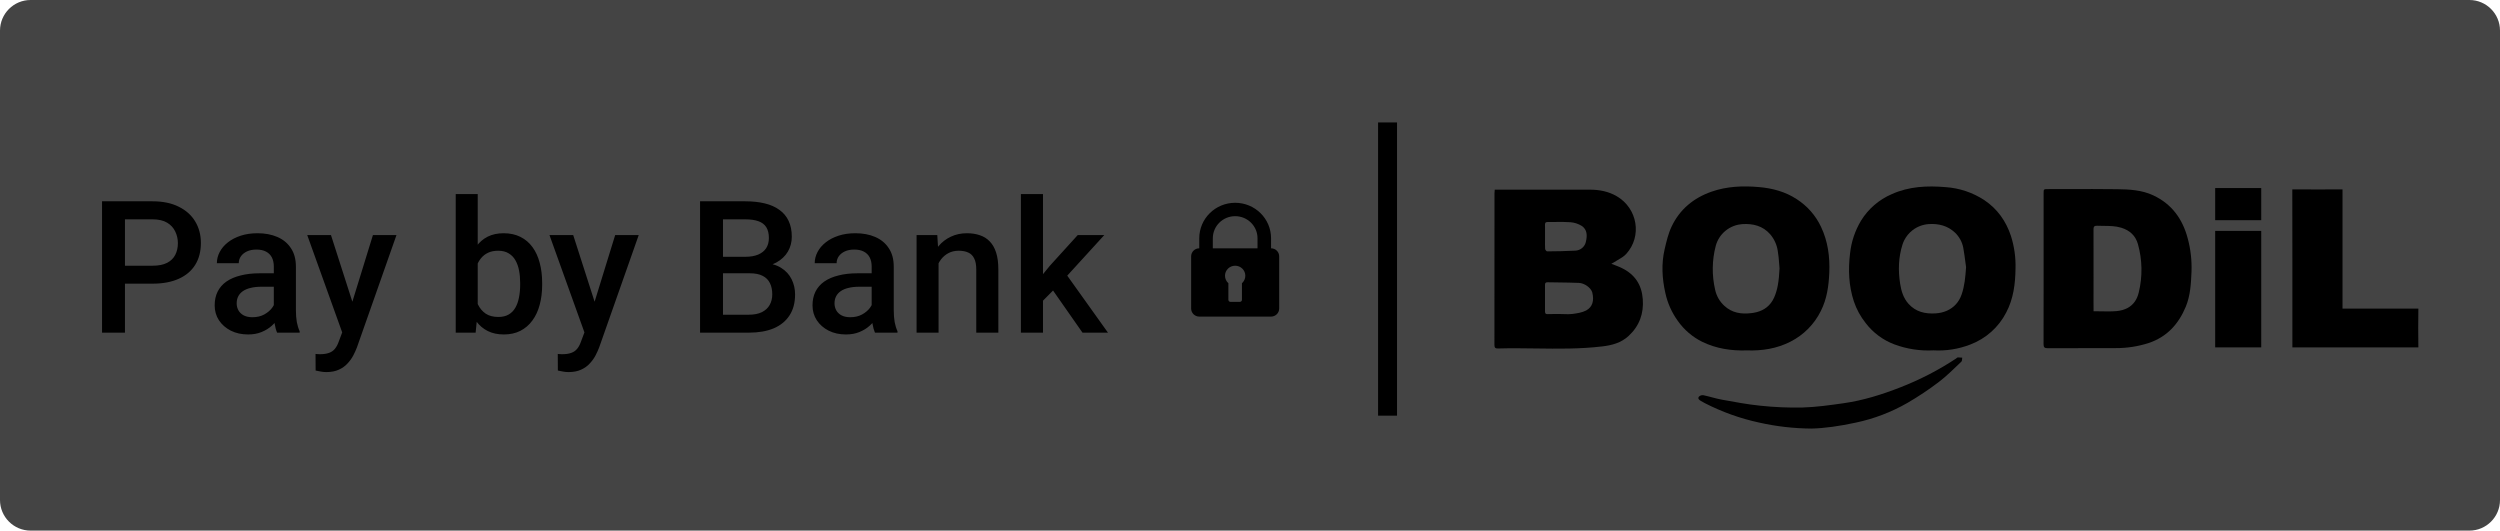
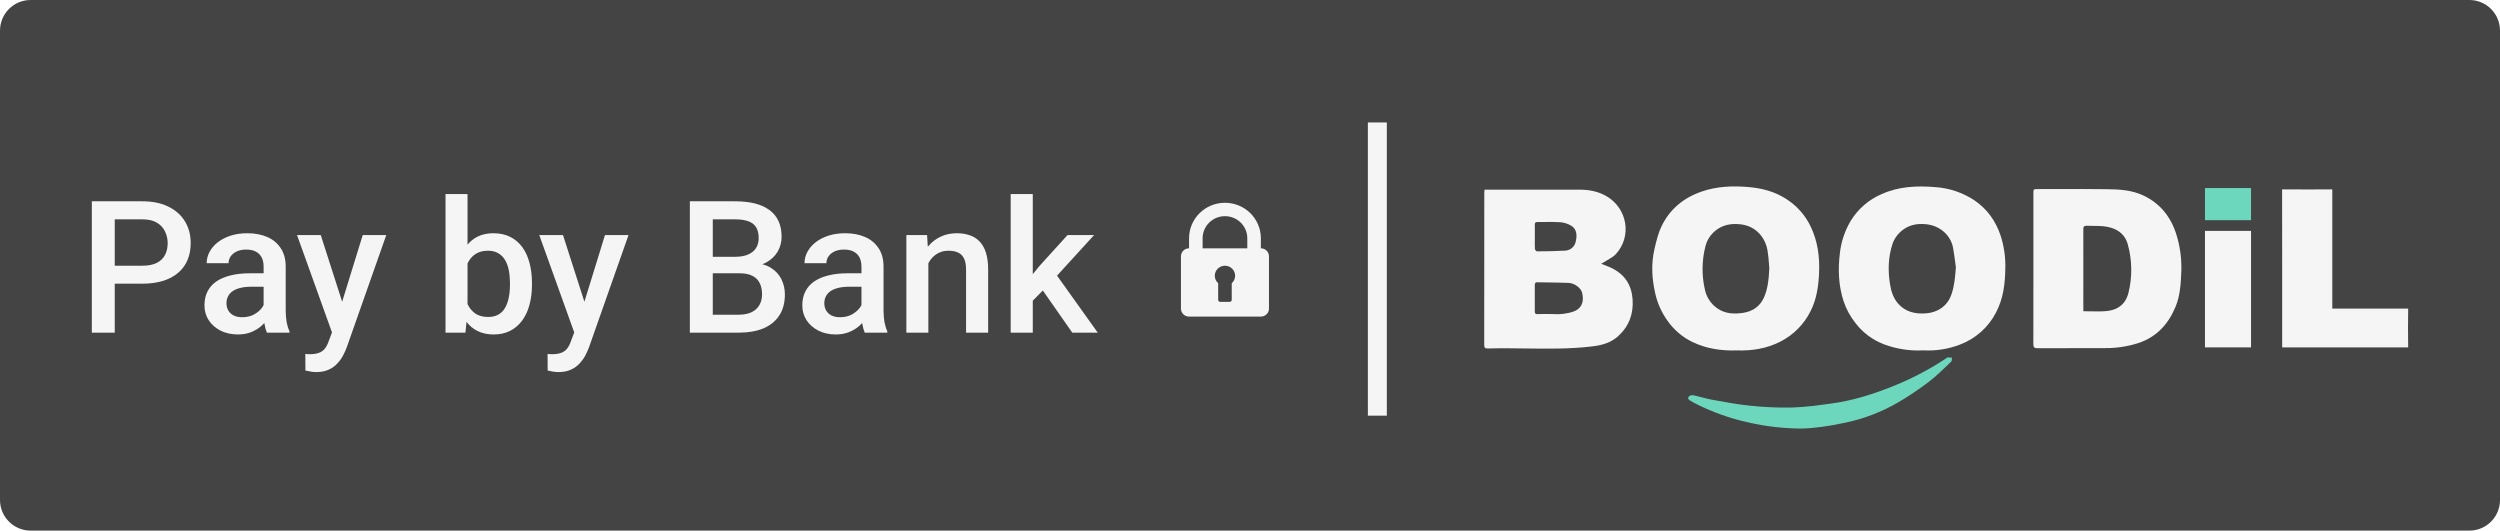
<svg xmlns="http://www.w3.org/2000/svg" width="245" height="52" viewBox="0 0 245 52" fill="none">
  <rect width="245" height="52" rx="3" fill="#444444" />
-   <path d="M221.601 18.429H217.088V21.578H221.601V18.429Z" fill="black" />
-   <path d="M177.512 42C175.797 41.987 174.089 41.792 172.416 41.417C170.551 41.015 168.747 40.369 167.053 39.498C166.92 39.432 166.808 39.352 166.682 39.287C166.508 39.195 166.36 39.053 166.489 38.877C166.545 38.821 166.614 38.778 166.689 38.752C166.765 38.726 166.845 38.718 166.924 38.728C167.538 38.859 168.136 39.057 168.754 39.169C170 39.392 171.248 39.634 172.506 39.758C173.878 39.905 175.258 39.965 176.637 39.937C177.989 39.897 179.338 39.706 180.678 39.515C182.598 39.242 184.44 38.662 186.236 37.959C188.157 37.212 189.99 36.264 191.706 35.129C191.76 35.092 191.814 35.029 191.871 35.026C192.014 35.026 192.156 35.033 192.298 35.05C192.272 35.181 192.298 35.371 192.214 35.443C191.487 36.127 190.784 36.846 189.99 37.446C189.013 38.187 187.99 38.869 186.928 39.486C185.352 40.392 183.64 41.044 181.857 41.419C180.317 41.753 178.777 41.978 177.512 42Z" fill="black" />
-   <path d="M221.601 22.628H217.088V34.044H221.601V22.628Z" fill="black" />
-   <path d="M224.654 26.335C224.654 23.899 224.654 20.994 224.646 18.56C224.646 18.561 224.646 18.56 224.646 18.56C225.985 18.576 228.228 18.561 229.566 18.561V30.245C231.788 30.245 234.778 30.245 237 30.245C236.979 31.294 236.984 32.994 237 34.043C233.106 34.035 228.548 34.035 224.654 34.043C224.66 31.573 224.654 28.801 224.654 26.335Z" fill="black" />
-   <path fill-rule="evenodd" clip-rule="evenodd" d="M146.484 18.587H155.799C156.741 18.587 157.643 18.758 158.461 19.243C160.468 20.424 160.951 23.139 159.369 24.885C159.14 25.137 158.83 25.316 158.518 25.495C158.377 25.576 158.235 25.658 158.102 25.746C158.06 25.773 158.012 25.796 157.912 25.849C158.291 26.003 158.626 26.112 158.944 26.272C160.218 26.894 160.886 27.9 160.992 29.312C161.098 30.724 160.667 31.936 159.606 32.92C158.875 33.597 157.972 33.839 157.016 33.949C154.852 34.208 152.683 34.179 150.513 34.149C149.281 34.132 148.048 34.115 146.816 34.151C146.544 34.159 146.454 34.082 146.454 33.806C146.462 28.849 146.464 23.892 146.46 18.936L146.472 18.767L146.484 18.587ZM152.924 30.775C152.958 30.775 152.993 30.775 153.027 30.776C153.116 30.777 153.204 30.78 153.293 30.783C153.567 30.793 153.844 30.802 154.118 30.765C154.568 30.702 155.048 30.633 155.446 30.425C156.07 30.081 156.236 29.468 156.047 28.685C156.042 28.665 156.037 28.644 156.03 28.623C155.888 28.194 155.285 27.747 154.729 27.724C154.057 27.697 153.386 27.688 152.715 27.679C152.369 27.674 152.022 27.67 151.676 27.663C151.497 27.659 151.41 27.715 151.41 27.905C151.417 28.78 151.417 29.655 151.41 30.53C151.41 30.586 151.416 30.631 151.43 30.666C151.461 30.753 151.534 30.786 151.667 30.783C151.825 30.778 151.982 30.776 152.14 30.775C152.267 30.774 152.391 30.775 152.517 30.775H152.56L152.622 30.775C152.675 30.775 152.73 30.775 152.783 30.775L152.924 30.775ZM151.413 23.359C151.412 23.412 151.412 23.466 151.412 23.519C151.409 23.809 151.406 24.098 151.422 24.388C151.422 24.477 151.555 24.636 151.619 24.634C152.533 24.627 153.449 24.613 154.361 24.564C154.614 24.558 154.855 24.467 155.048 24.306C155.102 24.26 155.152 24.208 155.198 24.152C155.31 24.014 155.387 23.849 155.421 23.673C155.553 23.107 155.563 22.498 155.004 22.135C154.669 21.929 154.29 21.806 153.897 21.778C153.421 21.742 152.942 21.748 152.464 21.753C152.202 21.756 151.94 21.759 151.679 21.756C151.552 21.754 151.482 21.782 151.446 21.846C151.418 21.889 151.408 21.951 151.408 22.032C151.41 22.114 151.412 22.195 151.413 22.277V23.207C151.413 23.258 151.413 23.308 151.413 23.359Z" fill="black" />
-   <path fill-rule="evenodd" clip-rule="evenodd" d="M200.273 18.967V26.302C200.273 26.921 200.273 27.54 200.273 28.159C200.274 30.017 200.276 31.875 200.268 33.731C200.268 34.03 200.361 34.125 200.666 34.125C201.722 34.12 202.779 34.12 203.836 34.12C205.012 34.121 206.189 34.121 207.366 34.114C208.447 34.117 209.523 33.952 210.551 33.622C212.351 33.03 213.508 31.754 214.21 30.048C214.657 28.962 214.718 27.802 214.767 26.651C214.811 25.54 214.686 24.428 214.394 23.354C213.894 21.473 212.848 20.004 211.028 19.148C209.904 18.62 208.686 18.555 207.476 18.541C205.869 18.52 204.263 18.524 202.657 18.528C202.007 18.53 201.356 18.532 200.706 18.532C200.273 18.532 200.273 18.533 200.273 18.967ZM207.392 30.49C206.897 30.531 206.399 30.52 205.887 30.51C205.65 30.505 205.413 30.501 205.17 30.501L205.165 29.584C205.165 28.794 205.166 28.004 205.167 27.214C205.17 25.634 205.171 24.054 205.165 22.48C205.163 22.275 205.204 22.169 205.345 22.136C205.39 22.125 205.447 22.121 205.518 22.124C205.734 22.134 205.949 22.135 206.164 22.137C206.74 22.14 207.312 22.143 207.881 22.316C208.725 22.578 209.277 23.091 209.515 23.914C209.95 25.463 209.979 27.097 209.598 28.66C209.432 29.377 209.059 29.875 208.523 30.171C208.204 30.348 207.826 30.453 207.399 30.49C207.396 30.49 207.395 30.49 207.392 30.49Z" fill="black" />
-   <path fill-rule="evenodd" clip-rule="evenodd" d="M166.802 33.49C168.186 34.168 169.67 34.389 171.2 34.34C172.69 34.389 174.122 34.167 175.469 33.482C176.764 32.824 177.807 31.768 178.443 30.474C179.042 29.292 179.218 28.004 179.271 26.709C179.334 25.162 179.137 23.651 178.457 22.223C177.933 21.112 177.102 20.17 176.06 19.505C174.949 18.782 173.696 18.448 172.391 18.334C170.815 18.195 169.257 18.253 167.745 18.778C165.965 19.398 164.616 20.52 163.82 22.199C163.489 22.891 163.31 23.666 163.135 24.422L163.133 24.43C162.804 25.853 162.884 27.286 163.202 28.703C163.416 29.696 163.835 30.634 164.434 31.459C165.041 32.319 165.855 33.017 166.802 33.49ZM174.394 26.302C174.365 26.861 174.326 27.422 174.224 27.968C174.149 28.372 174.037 28.768 173.87 29.147C173.691 29.552 173.441 29.873 173.136 30.115C172.853 30.338 172.524 30.495 172.156 30.59C172.048 30.618 171.937 30.641 171.823 30.659C171.821 30.659 171.819 30.659 171.817 30.66C171.752 30.669 171.689 30.678 171.625 30.686C170.663 30.804 169.739 30.675 168.973 29.959C168.521 29.541 168.211 28.995 168.083 28.396C167.754 26.979 167.774 25.505 168.142 24.098C168.296 23.52 168.628 23.003 169.092 22.621C169.324 22.43 169.583 22.277 169.861 22.166C170.016 22.104 170.177 22.055 170.341 22.02C170.471 21.992 170.603 21.973 170.737 21.963C171.799 21.897 172.755 22.132 173.483 22.963C173.867 23.416 174.121 23.964 174.215 24.548C174.293 24.979 174.326 25.423 174.36 25.866C174.37 26.011 174.382 26.157 174.394 26.302Z" fill="black" />
-   <path fill-rule="evenodd" clip-rule="evenodd" d="M185.658 33.753C186.876 34.205 188.177 34.403 189.477 34.335C190.706 34.405 191.935 34.211 193.081 33.767C194.611 33.19 195.87 32.07 196.609 30.625C197.322 29.278 197.501 27.808 197.521 26.319C197.552 25.229 197.398 24.141 197.065 23.102C196.583 21.665 195.752 20.48 194.473 19.619C193.341 18.872 192.03 18.431 190.672 18.339C188.868 18.185 187.085 18.263 185.386 19.028C184.136 19.568 183.086 20.476 182.379 21.628C181.79 22.612 181.423 23.71 181.304 24.847C181.113 26.436 181.175 27.997 181.675 29.526C181.934 30.3 182.328 31.024 182.84 31.665C183.562 32.609 184.537 33.334 185.658 33.753ZM192.599 25.616C192.624 25.811 192.649 26.006 192.677 26.2L192.675 26.193C192.675 26.193 192.672 26.225 192.671 26.241C192.604 27.142 192.537 28.015 192.235 28.867C192.108 29.239 191.919 29.555 191.684 29.814C191.185 30.367 190.475 30.665 189.68 30.712C188.659 30.774 187.731 30.561 187.025 29.763C186.531 29.206 186.325 28.525 186.213 27.803C186.011 26.507 186.045 25.225 186.444 23.966C186.491 23.817 186.551 23.673 186.621 23.535C186.814 23.157 187.089 22.824 187.43 22.561C187.892 22.204 188.455 21.994 189.04 21.959C190.004 21.901 190.88 22.127 191.593 22.801C192.015 23.205 192.299 23.729 192.404 24.3C192.448 24.532 192.484 24.765 192.515 24.999C192.546 25.204 192.573 25.41 192.599 25.616Z" fill="black" />
-   <path d="M136.909 12H135.051V40.735H136.909V12Z" fill="black" />
-   <path d="M14.947 27.799H11.556V26.04H14.947C15.537 26.04 16.014 25.945 16.378 25.757C16.741 25.568 17.007 25.309 17.174 24.979C17.347 24.643 17.433 24.26 17.433 23.829C17.433 23.423 17.347 23.043 17.174 22.689C17.007 22.329 16.741 22.041 16.378 21.823C16.014 21.604 15.537 21.495 14.947 21.495H12.245V32.6H10V19.727H14.947C15.954 19.727 16.81 19.904 17.514 20.258C18.223 20.605 18.763 21.089 19.133 21.707C19.502 22.32 19.687 23.022 19.687 23.812C19.687 24.643 19.502 25.356 19.133 25.951C18.763 26.547 18.223 27.004 17.514 27.322C16.81 27.64 15.954 27.799 14.947 27.799ZM26.834 30.681V26.119C26.834 25.777 26.771 25.483 26.646 25.235C26.521 24.988 26.33 24.796 26.074 24.66C25.823 24.525 25.507 24.457 25.126 24.457C24.774 24.457 24.47 24.516 24.213 24.634C23.957 24.752 23.757 24.911 23.614 25.111C23.471 25.312 23.399 25.539 23.399 25.792H21.253C21.253 25.415 21.345 25.05 21.53 24.696C21.715 24.342 21.983 24.027 22.335 23.75C22.687 23.473 23.107 23.255 23.596 23.096C24.085 22.936 24.634 22.857 25.242 22.857C25.969 22.857 26.613 22.978 27.174 23.219C27.741 23.461 28.185 23.826 28.507 24.316C28.835 24.799 28.999 25.406 28.999 26.137V30.39C28.999 30.826 29.029 31.218 29.088 31.566C29.154 31.908 29.246 32.205 29.366 32.459V32.6H27.156C27.055 32.37 26.974 32.078 26.915 31.725C26.861 31.365 26.834 31.017 26.834 30.681ZM27.147 26.782L27.165 28.1H25.618C25.218 28.1 24.866 28.138 24.562 28.215C24.258 28.285 24.005 28.392 23.802 28.533C23.599 28.674 23.447 28.846 23.346 29.046C23.244 29.246 23.194 29.473 23.194 29.727C23.194 29.98 23.253 30.213 23.372 30.425C23.492 30.631 23.665 30.793 23.891 30.911C24.124 31.029 24.404 31.088 24.732 31.088C25.173 31.088 25.558 31 25.886 30.823C26.22 30.64 26.482 30.419 26.673 30.16C26.864 29.895 26.965 29.644 26.977 29.408L27.675 30.354C27.603 30.596 27.481 30.855 27.308 31.132C27.135 31.41 26.909 31.675 26.628 31.928C26.354 32.176 26.023 32.379 25.636 32.538C25.254 32.697 24.813 32.777 24.312 32.777C23.68 32.777 23.116 32.653 22.621 32.406C22.126 32.152 21.739 31.813 21.458 31.389C21.178 30.959 21.038 30.472 21.038 29.93C21.038 29.423 21.133 28.975 21.324 28.586C21.521 28.191 21.807 27.861 22.183 27.596C22.564 27.331 23.03 27.13 23.578 26.995C24.127 26.853 24.753 26.782 25.457 26.782H27.147ZM33.918 31.557L36.548 23.034H38.856L34.974 34.059C34.885 34.295 34.768 34.551 34.625 34.828C34.482 35.105 34.294 35.367 34.062 35.615C33.835 35.868 33.552 36.072 33.212 36.225C32.872 36.384 32.461 36.464 31.977 36.464C31.787 36.464 31.602 36.446 31.423 36.411C31.25 36.381 31.086 36.349 30.931 36.313L30.922 34.687C30.982 34.693 31.053 34.698 31.137 34.704C31.226 34.71 31.298 34.713 31.351 34.713C31.709 34.713 32.007 34.669 32.246 34.581C32.484 34.498 32.678 34.362 32.827 34.174C32.982 33.985 33.114 33.732 33.221 33.413L33.918 31.557ZM32.434 23.034L34.732 30.195L35.117 32.441L33.623 32.821L30.108 23.034H32.434ZM44.661 19.02H46.817V30.558L46.611 32.6H44.661V19.02ZM53.132 27.729V27.914C53.132 28.622 53.051 29.273 52.89 29.868C52.735 30.457 52.497 30.97 52.175 31.407C51.859 31.843 51.465 32.182 50.994 32.423C50.529 32.659 49.989 32.777 49.375 32.777C48.773 32.777 48.248 32.665 47.801 32.441C47.354 32.217 46.978 31.899 46.674 31.486C46.376 31.073 46.134 30.581 45.949 30.01C45.764 29.438 45.633 28.807 45.556 28.117V27.525C45.633 26.83 45.764 26.199 45.949 25.633C46.134 25.061 46.376 24.569 46.674 24.157C46.978 23.738 47.351 23.417 47.792 23.193C48.239 22.969 48.761 22.857 49.357 22.857C49.977 22.857 50.523 22.975 50.994 23.211C51.471 23.446 51.868 23.782 52.184 24.218C52.5 24.649 52.735 25.162 52.89 25.757C53.051 26.352 53.132 27.009 53.132 27.729ZM50.976 27.914V27.729C50.976 27.298 50.941 26.895 50.869 26.517C50.797 26.134 50.678 25.798 50.511 25.509C50.35 25.221 50.129 24.994 49.849 24.828C49.575 24.658 49.232 24.572 48.821 24.572C48.439 24.572 48.111 24.637 47.837 24.767C47.562 24.896 47.333 25.073 47.148 25.297C46.963 25.521 46.817 25.78 46.71 26.075C46.608 26.37 46.54 26.688 46.504 27.03V28.63C46.557 29.072 46.671 29.479 46.844 29.85C47.023 30.216 47.273 30.511 47.595 30.735C47.917 30.953 48.331 31.062 48.839 31.062C49.238 31.062 49.575 30.982 49.849 30.823C50.123 30.664 50.341 30.443 50.502 30.16C50.669 29.871 50.788 29.535 50.86 29.152C50.937 28.769 50.976 28.356 50.976 27.914ZM57.658 31.557L60.288 23.034H62.596L58.714 34.059C58.624 34.295 58.508 34.551 58.365 34.828C58.221 35.105 58.034 35.367 57.801 35.615C57.575 35.868 57.291 36.072 56.951 36.225C56.611 36.384 56.2 36.464 55.717 36.464C55.526 36.464 55.341 36.446 55.162 36.411C54.989 36.381 54.825 36.349 54.67 36.313L54.661 34.687C54.721 34.693 54.793 34.698 54.876 34.704C54.966 34.71 55.037 34.713 55.091 34.713C55.449 34.713 55.747 34.669 55.985 34.581C56.224 34.498 56.418 34.362 56.567 34.174C56.722 33.985 56.853 33.732 56.96 33.413L57.658 31.557ZM56.173 23.034L58.472 30.195L58.857 32.441L57.363 32.821L53.847 23.034H56.173ZM73.49 26.782H70.172L70.154 25.165H73.052C73.541 25.165 73.956 25.094 74.295 24.952C74.641 24.805 74.904 24.596 75.083 24.325C75.261 24.048 75.351 23.715 75.351 23.326C75.351 22.895 75.267 22.544 75.1 22.273C74.933 22.002 74.677 21.805 74.331 21.681C73.991 21.557 73.556 21.495 73.025 21.495H70.852V32.6H68.606V19.727H73.025C73.741 19.727 74.379 19.795 74.939 19.93C75.506 20.066 75.986 20.278 76.38 20.567C76.779 20.85 77.08 21.209 77.283 21.646C77.492 22.082 77.596 22.601 77.596 23.202C77.596 23.732 77.468 24.218 77.211 24.66C76.955 25.097 76.576 25.453 76.075 25.73C75.575 26.007 74.951 26.172 74.206 26.226L73.49 26.782ZM73.392 32.6H69.465L70.476 30.841H73.392C73.899 30.841 74.322 30.758 74.662 30.593C75.002 30.422 75.255 30.189 75.422 29.895C75.595 29.594 75.682 29.243 75.682 28.843C75.682 28.424 75.607 28.061 75.458 27.755C75.309 27.443 75.074 27.204 74.752 27.039C74.43 26.868 74.009 26.782 73.49 26.782H70.968L70.986 25.165H74.269L74.778 25.774C75.494 25.798 76.081 25.954 76.54 26.243C77.006 26.532 77.352 26.906 77.578 27.366C77.805 27.826 77.918 28.321 77.918 28.851C77.918 29.671 77.736 30.357 77.372 30.911C77.015 31.465 76.499 31.887 75.825 32.176C75.151 32.459 74.34 32.6 73.392 32.6ZM85.423 30.681V26.119C85.423 25.777 85.36 25.483 85.235 25.235C85.11 24.988 84.919 24.796 84.662 24.66C84.412 24.525 84.096 24.457 83.714 24.457C83.362 24.457 83.058 24.516 82.802 24.634C82.546 24.752 82.346 24.911 82.203 25.111C82.06 25.312 81.988 25.539 81.988 25.792H79.841C79.841 25.415 79.934 25.05 80.119 24.696C80.303 24.342 80.572 24.027 80.924 23.75C81.275 23.473 81.696 23.255 82.185 23.096C82.674 22.936 83.222 22.857 83.831 22.857C84.558 22.857 85.202 22.978 85.763 23.219C86.329 23.461 86.773 23.826 87.095 24.316C87.424 24.799 87.587 25.406 87.587 26.137V30.39C87.587 30.826 87.617 31.218 87.677 31.566C87.743 31.908 87.835 32.205 87.954 32.459V32.6H85.745C85.644 32.37 85.563 32.078 85.503 31.725C85.45 31.365 85.423 31.017 85.423 30.681ZM85.736 26.782L85.754 28.1H84.206C83.807 28.1 83.455 28.138 83.151 28.215C82.847 28.285 82.593 28.392 82.391 28.533C82.188 28.674 82.036 28.846 81.934 29.046C81.833 29.246 81.782 29.473 81.782 29.727C81.782 29.98 81.842 30.213 81.961 30.425C82.08 30.631 82.253 30.793 82.48 30.911C82.713 31.029 82.993 31.088 83.321 31.088C83.762 31.088 84.147 31 84.475 30.823C84.809 30.64 85.071 30.419 85.262 30.16C85.453 29.895 85.554 29.644 85.566 29.408L86.264 30.354C86.192 30.596 86.07 30.855 85.897 31.132C85.724 31.41 85.497 31.675 85.217 31.928C84.943 32.176 84.612 32.379 84.224 32.538C83.843 32.697 83.401 32.777 82.9 32.777C82.268 32.777 81.705 32.653 81.21 32.406C80.715 32.152 80.327 31.813 80.047 31.389C79.767 30.959 79.626 30.472 79.626 29.93C79.626 29.423 79.722 28.975 79.913 28.586C80.109 28.191 80.396 27.861 80.771 27.596C81.153 27.331 81.618 27.13 82.167 26.995C82.716 26.853 83.342 26.782 84.045 26.782H85.736ZM91.979 25.076V32.6H89.824V23.034H91.854L91.979 25.076ZM91.595 27.463L90.897 27.454C90.903 26.777 90.998 26.155 91.183 25.589C91.374 25.023 91.636 24.537 91.97 24.13C92.31 23.723 92.716 23.411 93.187 23.193C93.658 22.969 94.183 22.857 94.761 22.857C95.226 22.857 95.647 22.922 96.022 23.051C96.404 23.175 96.729 23.379 96.997 23.662C97.272 23.944 97.481 24.313 97.624 24.767C97.767 25.215 97.838 25.766 97.838 26.42V32.6H95.674V26.411C95.674 25.951 95.605 25.589 95.468 25.324C95.337 25.052 95.143 24.861 94.886 24.749C94.636 24.631 94.323 24.572 93.947 24.572C93.578 24.572 93.246 24.649 92.954 24.802C92.662 24.955 92.415 25.165 92.212 25.43C92.015 25.695 91.863 26.002 91.756 26.349C91.648 26.697 91.595 27.068 91.595 27.463ZM102.212 19.02V32.6H100.048V19.02H102.212ZM108.223 23.034L104.01 27.649L101.702 29.983L101.139 28.18L102.883 26.049L105.62 23.034H108.223ZM106.085 32.6L102.946 28.109L104.305 26.614L108.581 32.6H106.085Z" fill="black" />
-   <path fill-rule="evenodd" clip-rule="evenodd" d="M117.528 23.35C117.528 21.429 119.103 19.873 121.046 19.873C122.989 19.873 124.564 21.429 124.564 23.35V24.334C125.004 24.334 125.36 24.686 125.36 25.121V30.238C125.36 30.673 125.004 31.026 124.564 31.026H117.528C117.088 31.026 116.732 30.673 116.732 30.238V25.121C116.732 24.686 117.088 24.334 117.528 24.334V23.35ZM118.856 24.334H123.236V23.35C123.236 22.154 122.256 21.185 121.046 21.185C119.836 21.185 118.856 22.154 118.856 23.35V24.334ZM121.71 27.757C121.913 27.577 122.042 27.315 122.042 27.023C122.042 26.48 121.596 26.04 121.046 26.04C120.496 26.04 120.05 26.48 120.05 27.023C120.05 27.315 120.179 27.577 120.382 27.757V29.385C120.382 29.494 120.471 29.582 120.581 29.582H121.511C121.62 29.582 121.71 29.494 121.71 29.385V27.757Z" fill="black" />
+   <path d="M220.601 18.429H216.088V21.578H220.601V18.429Z" fill="#6DD7BD" />
+   <path d="M176.512 42C174.797 41.987 173.089 41.792 171.416 41.417C169.551 41.015 167.747 40.369 166.053 39.498C165.92 39.432 165.808 39.352 165.682 39.287C165.508 39.195 165.36 39.053 165.489 38.877C165.545 38.821 165.614 38.778 165.689 38.752C165.765 38.726 165.845 38.718 165.924 38.728C166.538 38.859 167.136 39.057 167.754 39.169C169 39.392 170.248 39.634 171.506 39.758C172.878 39.905 174.258 39.965 175.637 39.937C176.989 39.897 178.338 39.706 179.678 39.515C181.598 39.242 183.44 38.662 185.236 37.959C187.157 37.212 188.99 36.264 190.706 35.129C190.76 35.092 190.814 35.029 190.871 35.026C191.014 35.026 191.156 35.033 191.298 35.05C191.272 35.181 191.298 35.371 191.214 35.443C190.487 36.127 189.784 36.846 188.99 37.446C188.013 38.187 186.99 38.869 185.928 39.486C184.352 40.392 182.64 41.044 180.857 41.419C179.317 41.753 177.777 41.978 176.512 42Z" fill="#6DD7BD" />
+   <path d="M220.601 22.628H216.088V34.044H220.601V22.628Z" fill="#F5F5F5" />
+   <path d="M223.654 26.335C223.654 23.899 223.654 20.994 223.646 18.56C223.646 18.561 223.646 18.56 223.646 18.56C224.985 18.576 227.228 18.561 228.566 18.561V30.245C230.788 30.245 233.778 30.245 236 30.245C235.979 31.294 235.984 32.994 236 34.043C232.106 34.035 227.548 34.035 223.654 34.043C223.66 31.573 223.654 28.801 223.654 26.335Z" fill="#F5F5F5" />
+   <path fill-rule="evenodd" clip-rule="evenodd" d="M145.484 18.587H154.799C155.741 18.587 156.643 18.758 157.461 19.243C159.468 20.424 159.951 23.139 158.369 24.885C158.14 25.137 157.83 25.316 157.518 25.495C157.377 25.576 157.235 25.658 157.102 25.746C157.06 25.773 157.012 25.796 156.912 25.849C157.291 26.003 157.626 26.112 157.944 26.272C159.218 26.894 159.886 27.9 159.992 29.312C160.098 30.724 159.667 31.936 158.606 32.92C157.875 33.597 156.972 33.839 156.016 33.949C153.852 34.208 151.683 34.179 149.513 34.149C148.281 34.132 147.048 34.115 145.816 34.151C145.544 34.159 145.454 34.082 145.454 33.806C145.462 28.849 145.464 23.892 145.46 18.936L145.472 18.767L145.484 18.587ZM151.924 30.775C151.958 30.775 151.993 30.775 152.027 30.776C152.116 30.777 152.204 30.78 152.293 30.783C152.567 30.793 152.844 30.802 153.118 30.765C153.568 30.702 154.048 30.633 154.446 30.425C155.07 30.081 155.236 29.468 155.047 28.685C155.042 28.665 155.037 28.644 155.03 28.623C154.888 28.194 154.285 27.747 153.729 27.724C153.057 27.697 152.386 27.688 151.715 27.679C151.369 27.674 151.022 27.67 150.676 27.663C150.497 27.659 150.41 27.715 150.41 27.905C150.417 28.78 150.417 29.655 150.41 30.53C150.41 30.586 150.416 30.631 150.43 30.666C150.461 30.753 150.534 30.786 150.667 30.783C150.825 30.778 150.982 30.776 151.14 30.775C151.267 30.774 151.391 30.775 151.517 30.775H151.56L151.622 30.775C151.675 30.775 151.73 30.775 151.783 30.775L151.924 30.775ZM150.413 23.359C150.412 23.412 150.412 23.466 150.412 23.519C150.409 23.809 150.406 24.098 150.422 24.388C150.422 24.477 150.555 24.636 150.619 24.634C151.533 24.627 152.449 24.613 153.361 24.564C153.614 24.558 153.855 24.467 154.048 24.306C154.102 24.26 154.152 24.208 154.198 24.152C154.31 24.014 154.387 23.849 154.421 23.673C154.553 23.107 154.563 22.498 154.004 22.135C153.669 21.929 153.29 21.806 152.897 21.778C152.421 21.742 151.942 21.748 151.464 21.753C151.202 21.756 150.94 21.759 150.679 21.756C150.552 21.754 150.482 21.782 150.446 21.846C150.418 21.889 150.408 21.951 150.408 22.032C150.41 22.114 150.412 22.195 150.413 22.277V23.207C150.413 23.258 150.413 23.308 150.413 23.359Z" fill="#F5F5F5" />
+   <path fill-rule="evenodd" clip-rule="evenodd" d="M199.273 18.967V26.302C199.273 26.921 199.273 27.54 199.273 28.159C199.274 30.017 199.276 31.875 199.268 33.731C199.268 34.03 199.361 34.125 199.666 34.125C200.722 34.12 201.779 34.12 202.836 34.12C204.012 34.121 205.189 34.121 206.366 34.114C207.447 34.117 208.523 33.952 209.551 33.622C211.351 33.03 212.508 31.754 213.21 30.048C213.657 28.962 213.718 27.802 213.767 26.651C213.811 25.54 213.686 24.428 213.394 23.354C212.894 21.473 211.848 20.004 210.028 19.148C208.904 18.62 207.686 18.555 206.476 18.541C204.869 18.52 203.263 18.524 201.657 18.528C201.007 18.53 200.356 18.532 199.706 18.532C199.273 18.532 199.273 18.533 199.273 18.967ZM206.392 30.49C205.897 30.531 205.399 30.52 204.887 30.51C204.65 30.505 204.413 30.501 204.17 30.501L204.165 29.584C204.165 28.794 204.166 28.004 204.167 27.214C204.17 25.634 204.171 24.054 204.165 22.48C204.163 22.275 204.204 22.169 204.345 22.136C204.39 22.125 204.447 22.121 204.518 22.124C204.734 22.134 204.949 22.135 205.164 22.137C205.74 22.14 206.312 22.143 206.881 22.316C207.725 22.578 208.277 23.091 208.515 23.914C208.95 25.463 208.979 27.097 208.598 28.66C208.432 29.377 208.059 29.875 207.523 30.171C207.204 30.348 206.826 30.453 206.399 30.49C206.396 30.49 206.395 30.49 206.392 30.49Z" fill="#F5F5F5" />
+   <path fill-rule="evenodd" clip-rule="evenodd" d="M165.802 33.49C167.186 34.168 168.67 34.389 170.2 34.34C171.69 34.389 173.122 34.167 174.469 33.482C175.764 32.824 176.807 31.768 177.443 30.474C178.042 29.292 178.218 28.004 178.271 26.709C178.334 25.162 178.137 23.651 177.457 22.223C176.933 21.112 176.102 20.17 175.06 19.505C173.949 18.782 172.696 18.448 171.391 18.334C169.815 18.195 168.257 18.253 166.745 18.778C164.965 19.398 163.616 20.52 162.82 22.199C162.489 22.891 162.31 23.666 162.135 24.422L162.133 24.43C161.804 25.853 161.884 27.286 162.202 28.703C162.416 29.696 162.835 30.634 163.434 31.459C164.041 32.319 164.855 33.017 165.802 33.49ZM173.394 26.302C173.365 26.861 173.326 27.422 173.224 27.968C173.149 28.372 173.037 28.768 172.87 29.147C172.691 29.552 172.441 29.873 172.136 30.115C171.853 30.338 171.524 30.495 171.156 30.59C171.048 30.618 170.937 30.641 170.823 30.659C170.821 30.659 170.819 30.659 170.817 30.66C170.752 30.669 170.689 30.678 170.625 30.686C169.663 30.804 168.739 30.675 167.973 29.959C167.521 29.541 167.211 28.995 167.083 28.396C166.754 26.979 166.774 25.505 167.142 24.098C167.296 23.52 167.628 23.003 168.092 22.621C168.324 22.43 168.583 22.277 168.861 22.166C169.016 22.104 169.177 22.055 169.341 22.02C169.471 21.992 169.603 21.973 169.737 21.963C170.799 21.897 171.755 22.132 172.483 22.963C172.867 23.416 173.121 23.964 173.215 24.548C173.293 24.979 173.326 25.423 173.36 25.866C173.37 26.011 173.382 26.157 173.394 26.302Z" fill="#F5F5F5" />
+   <path fill-rule="evenodd" clip-rule="evenodd" d="M184.658 33.753C185.876 34.205 187.177 34.403 188.477 34.335C189.706 34.405 190.935 34.211 192.081 33.767C193.611 33.19 194.87 32.07 195.609 30.625C196.322 29.278 196.501 27.808 196.521 26.319C196.552 25.229 196.398 24.141 196.065 23.102C195.583 21.665 194.752 20.48 193.473 19.619C192.341 18.872 191.03 18.431 189.672 18.339C187.868 18.185 186.085 18.263 184.386 19.028C183.136 19.568 182.086 20.476 181.379 21.628C180.79 22.612 180.423 23.71 180.304 24.847C180.113 26.436 180.175 27.997 180.675 29.526C180.934 30.3 181.328 31.024 181.84 31.665C182.562 32.609 183.537 33.334 184.658 33.753ZM191.599 25.616C191.624 25.811 191.649 26.006 191.677 26.2L191.675 26.193C191.675 26.193 191.672 26.225 191.671 26.241C191.604 27.142 191.537 28.015 191.235 28.867C191.108 29.239 190.919 29.555 190.684 29.814C190.185 30.367 189.475 30.665 188.68 30.712C187.659 30.774 186.731 30.561 186.025 29.763C185.531 29.206 185.325 28.525 185.213 27.803C185.011 26.507 185.045 25.225 185.444 23.966C185.491 23.817 185.551 23.673 185.621 23.535C185.814 23.157 186.089 22.824 186.43 22.561C186.892 22.204 187.455 21.994 188.04 21.959C189.004 21.901 189.88 22.127 190.593 22.801C191.015 23.205 191.299 23.729 191.404 24.3C191.448 24.532 191.484 24.765 191.515 24.999C191.546 25.204 191.573 25.41 191.599 25.616Z" fill="#F5F5F5" />
+   <path d="M135.909 12H134.051V40.735H135.909V12Z" fill="#F5F5F5" />
+   <path d="M13.947 27.799H10.556V26.04H13.947C14.537 26.04 15.014 25.945 15.378 25.757C15.741 25.568 16.007 25.309 16.174 24.979C16.347 24.643 16.433 24.26 16.433 23.829C16.433 23.423 16.347 23.043 16.174 22.689C16.007 22.329 15.741 22.041 15.378 21.823C15.014 21.604 14.537 21.495 13.947 21.495H11.245V32.6H9V19.727H13.947C14.954 19.727 15.81 19.904 16.514 20.258C17.223 20.605 17.763 21.089 18.133 21.707C18.502 22.32 18.687 23.022 18.687 23.812C18.687 24.643 18.502 25.356 18.133 25.951C17.763 26.547 17.223 27.004 16.514 27.322C15.81 27.64 14.954 27.799 13.947 27.799ZM25.834 30.681V26.119C25.834 25.777 25.771 25.483 25.646 25.235C25.521 24.988 25.33 24.796 25.074 24.66C24.823 24.525 24.507 24.457 24.126 24.457C23.774 24.457 23.47 24.516 23.213 24.634C22.957 24.752 22.757 24.911 22.614 25.111C22.471 25.312 22.399 25.539 22.399 25.792H20.253C20.253 25.415 20.345 25.05 20.53 24.696C20.715 24.342 20.983 24.027 21.335 23.75C21.687 23.473 22.107 23.255 22.596 23.096C23.085 22.936 23.634 22.857 24.242 22.857C24.969 22.857 25.613 22.978 26.174 23.219C26.741 23.461 27.185 23.826 27.507 24.316C27.835 24.799 27.999 25.406 27.999 26.137V30.39C27.999 30.826 28.029 31.218 28.088 31.566C28.154 31.908 28.246 32.205 28.366 32.459V32.6H26.156C26.055 32.37 25.974 32.078 25.915 31.725C25.861 31.365 25.834 31.017 25.834 30.681ZM26.147 26.782L26.165 28.1H24.618C24.218 28.1 23.866 28.138 23.562 28.215C23.258 28.285 23.005 28.392 22.802 28.533C22.599 28.674 22.447 28.846 22.346 29.046C22.244 29.246 22.194 29.473 22.194 29.727C22.194 29.98 22.253 30.213 22.372 30.425C22.492 30.631 22.665 30.793 22.891 30.911C23.124 31.029 23.404 31.088 23.732 31.088C24.173 31.088 24.558 31 24.886 30.823C25.22 30.64 25.482 30.419 25.673 30.16C25.864 29.895 25.965 29.644 25.977 29.408L26.675 30.354C26.603 30.596 26.481 30.855 26.308 31.132C26.135 31.41 25.909 31.675 25.628 31.928C25.354 32.176 25.023 32.379 24.636 32.538C24.254 32.697 23.813 32.777 23.312 32.777C22.68 32.777 22.116 32.653 21.621 32.406C21.126 32.152 20.739 31.813 20.458 31.389C20.178 30.959 20.038 30.472 20.038 29.93C20.038 29.423 20.133 28.975 20.324 28.586C20.521 28.191 20.807 27.861 21.183 27.596C21.564 27.331 22.03 27.13 22.578 26.995C23.127 26.853 23.753 26.782 24.457 26.782H26.147ZM32.918 31.557L35.548 23.034H37.856L33.974 34.059C33.885 34.295 33.768 34.551 33.625 34.828C33.482 35.105 33.294 35.367 33.062 35.615C32.835 35.868 32.552 36.072 32.212 36.225C31.872 36.384 31.46 36.464 30.977 36.464C30.787 36.464 30.602 36.446 30.423 36.411C30.25 36.381 30.086 36.349 29.931 36.313L29.922 34.687C29.982 34.693 30.053 34.698 30.137 34.704C30.226 34.71 30.298 34.713 30.351 34.713C30.709 34.713 31.007 34.669 31.246 34.581C31.484 34.498 31.678 34.362 31.827 34.174C31.982 33.985 32.114 33.732 32.221 33.413L32.918 31.557ZM31.434 23.034L33.732 30.195L34.117 32.441L32.623 32.821L29.108 23.034H31.434ZM43.661 19.02H45.817V30.558L45.611 32.6H43.661V19.02ZM52.132 27.729V27.914C52.132 28.622 52.051 29.273 51.89 29.868C51.735 30.457 51.497 30.97 51.175 31.407C50.859 31.843 50.465 32.182 49.994 32.423C49.529 32.659 48.989 32.777 48.375 32.777C47.773 32.777 47.248 32.665 46.801 32.441C46.354 32.217 45.978 31.899 45.674 31.486C45.376 31.073 45.134 30.581 44.949 30.01C44.764 29.438 44.633 28.807 44.556 28.117V27.525C44.633 26.83 44.764 26.199 44.949 25.633C45.134 25.061 45.376 24.569 45.674 24.157C45.978 23.738 46.351 23.417 46.792 23.193C47.239 22.969 47.761 22.857 48.357 22.857C48.977 22.857 49.523 22.975 49.994 23.211C50.471 23.446 50.868 23.782 51.184 24.218C51.5 24.649 51.735 25.162 51.89 25.757C52.051 26.352 52.132 27.009 52.132 27.729ZM49.976 27.914V27.729C49.976 27.298 49.941 26.895 49.869 26.517C49.797 26.134 49.678 25.798 49.511 25.509C49.35 25.221 49.129 24.994 48.849 24.828C48.575 24.658 48.232 24.572 47.821 24.572C47.439 24.572 47.111 24.637 46.837 24.767C46.562 24.896 46.333 25.073 46.148 25.297C45.963 25.521 45.817 25.78 45.71 26.075C45.608 26.37 45.54 26.688 45.504 27.03V28.63C45.557 29.072 45.671 29.479 45.844 29.85C46.023 30.216 46.273 30.511 46.595 30.735C46.917 30.953 47.331 31.062 47.839 31.062C48.238 31.062 48.575 30.982 48.849 30.823C49.123 30.664 49.341 30.443 49.502 30.16C49.669 29.871 49.788 29.535 49.86 29.152C49.937 28.769 49.976 28.356 49.976 27.914ZM56.658 31.557L59.288 23.034H61.596L57.714 34.059C57.624 34.295 57.508 34.551 57.365 34.828C57.221 35.105 57.034 35.367 56.801 35.615C56.575 35.868 56.291 36.072 55.951 36.225C55.611 36.384 55.2 36.464 54.717 36.464C54.526 36.464 54.341 36.446 54.162 36.411C53.989 36.381 53.825 36.349 53.67 36.313L53.661 34.687C53.721 34.693 53.793 34.698 53.876 34.704C53.966 34.71 54.037 34.713 54.091 34.713C54.449 34.713 54.747 34.669 54.985 34.581C55.224 34.498 55.418 34.362 55.567 34.174C55.722 33.985 55.853 33.732 55.96 33.413L56.658 31.557ZM55.173 23.034L57.472 30.195L57.857 32.441L56.363 32.821L52.847 23.034H55.173ZM72.49 26.782H69.172L69.154 25.165H72.052C72.541 25.165 72.956 25.094 73.295 24.952C73.641 24.805 73.904 24.596 74.083 24.325C74.261 24.048 74.351 23.715 74.351 23.326C74.351 22.895 74.267 22.544 74.1 22.273C73.933 22.002 73.677 21.805 73.331 21.681C72.991 21.557 72.556 21.495 72.025 21.495H69.852V32.6H67.606V19.727H72.025C72.741 19.727 73.379 19.795 73.939 19.93C74.506 20.066 74.986 20.278 75.38 20.567C75.779 20.85 76.08 21.209 76.283 21.646C76.492 22.082 76.596 22.601 76.596 23.202C76.596 23.732 76.468 24.218 76.211 24.66C75.955 25.097 75.576 25.453 75.075 25.73C74.575 26.007 73.951 26.172 73.206 26.226L72.49 26.782ZM72.392 32.6H68.465L69.476 30.841H72.392C72.899 30.841 73.322 30.758 73.662 30.593C74.002 30.422 74.255 30.189 74.422 29.895C74.595 29.594 74.682 29.243 74.682 28.843C74.682 28.424 74.607 28.061 74.458 27.755C74.309 27.443 74.074 27.204 73.752 27.039C73.43 26.868 73.009 26.782 72.49 26.782H69.968L69.986 25.165H73.269L73.778 25.774C74.494 25.798 75.081 25.954 75.54 26.243C76.006 26.532 76.352 26.906 76.578 27.366C76.805 27.826 76.918 28.321 76.918 28.851C76.918 29.671 76.736 30.357 76.372 30.911C76.015 31.465 75.499 31.887 74.825 32.176C74.151 32.459 73.34 32.6 72.392 32.6ZM84.423 30.681V26.119C84.423 25.777 84.36 25.483 84.235 25.235C84.11 24.988 83.919 24.796 83.662 24.66C83.412 24.525 83.096 24.457 82.714 24.457C82.362 24.457 82.058 24.516 81.802 24.634C81.546 24.752 81.346 24.911 81.203 25.111C81.06 25.312 80.988 25.539 80.988 25.792H78.841C78.841 25.415 78.934 25.05 79.119 24.696C79.303 24.342 79.572 24.027 79.924 23.75C80.275 23.473 80.696 23.255 81.185 23.096C81.674 22.936 82.222 22.857 82.831 22.857C83.558 22.857 84.202 22.978 84.763 23.219C85.329 23.461 85.773 23.826 86.095 24.316C86.424 24.799 86.587 25.406 86.587 26.137V30.39C86.587 30.826 86.617 31.218 86.677 31.566C86.743 31.908 86.835 32.205 86.954 32.459V32.6H84.745C84.644 32.37 84.563 32.078 84.503 31.725C84.45 31.365 84.423 31.017 84.423 30.681ZM84.736 26.782L84.754 28.1H83.206C82.807 28.1 82.455 28.138 82.151 28.215C81.847 28.285 81.593 28.392 81.391 28.533C81.188 28.674 81.036 28.846 80.934 29.046C80.833 29.246 80.782 29.473 80.782 29.727C80.782 29.98 80.842 30.213 80.961 30.425C81.08 30.631 81.253 30.793 81.48 30.911C81.713 31.029 81.993 31.088 82.321 31.088C82.762 31.088 83.147 31 83.475 30.823C83.809 30.64 84.071 30.419 84.262 30.16C84.453 29.895 84.554 29.644 84.566 29.408L85.264 30.354C85.192 30.596 85.07 30.855 84.897 31.132C84.724 31.41 84.497 31.675 84.217 31.928C83.943 32.176 83.612 32.379 83.224 32.538C82.843 32.697 82.401 32.777 81.9 32.777C81.268 32.777 80.705 32.653 80.21 32.406C79.715 32.152 79.327 31.813 79.047 31.389C78.767 30.959 78.626 30.472 78.626 29.93C78.626 29.423 78.722 28.975 78.913 28.586C79.109 28.191 79.396 27.861 79.771 27.596C80.153 27.331 80.618 27.13 81.167 26.995C81.716 26.853 82.342 26.782 83.045 26.782H84.736ZM90.979 25.076V32.6H88.824V23.034H90.854L90.979 25.076ZM90.595 27.463L89.897 27.454C89.903 26.777 89.998 26.155 90.183 25.589C90.374 25.023 90.636 24.537 90.97 24.13C91.31 23.723 91.716 23.411 92.187 23.193C92.658 22.969 93.183 22.857 93.761 22.857C94.226 22.857 94.647 22.922 95.022 23.051C95.404 23.175 95.729 23.379 95.997 23.662C96.272 23.944 96.481 24.313 96.624 24.767C96.767 25.215 96.838 25.766 96.838 26.42V32.6H94.674V26.411C94.674 25.951 94.605 25.589 94.468 25.324C94.337 25.052 94.143 24.861 93.886 24.749C93.636 24.631 93.323 24.572 92.947 24.572C92.578 24.572 92.246 24.649 91.954 24.802C91.662 24.955 91.415 25.165 91.212 25.43C91.015 25.695 90.863 26.002 90.756 26.349C90.648 26.697 90.595 27.068 90.595 27.463ZM101.212 19.02V32.6H99.047V19.02H101.212ZM107.223 23.034L103.01 27.649L100.702 29.983L100.139 28.18L101.883 26.049L104.62 23.034H107.223ZM105.085 32.6L101.946 28.109L103.305 26.614L107.581 32.6H105.085Z" fill="#F5F5F5" />
+   <path fill-rule="evenodd" clip-rule="evenodd" d="M116.528 23.35C116.528 21.429 118.103 19.873 120.046 19.873C121.989 19.873 123.564 21.429 123.564 23.35V24.334C124.004 24.334 124.36 24.686 124.36 25.121V30.238C124.36 30.673 124.004 31.026 123.564 31.026H116.528C116.088 31.026 115.732 30.673 115.732 30.238V25.121C115.732 24.686 116.088 24.334 116.528 24.334V23.35ZM117.856 24.334H122.236V23.35C122.236 22.154 121.256 21.185 120.046 21.185C118.836 21.185 117.856 22.154 117.856 23.35V24.334ZM120.71 27.757C120.913 27.577 121.042 27.315 121.042 27.023C121.042 26.48 120.596 26.04 120.046 26.04C119.496 26.04 119.05 26.48 119.05 27.023C119.05 27.315 119.179 27.577 119.382 27.757V29.385C119.382 29.494 119.471 29.582 119.581 29.582H120.511C120.62 29.582 120.71 29.494 120.71 29.385V27.757Z" fill="#F5F5F5" />
</svg>
